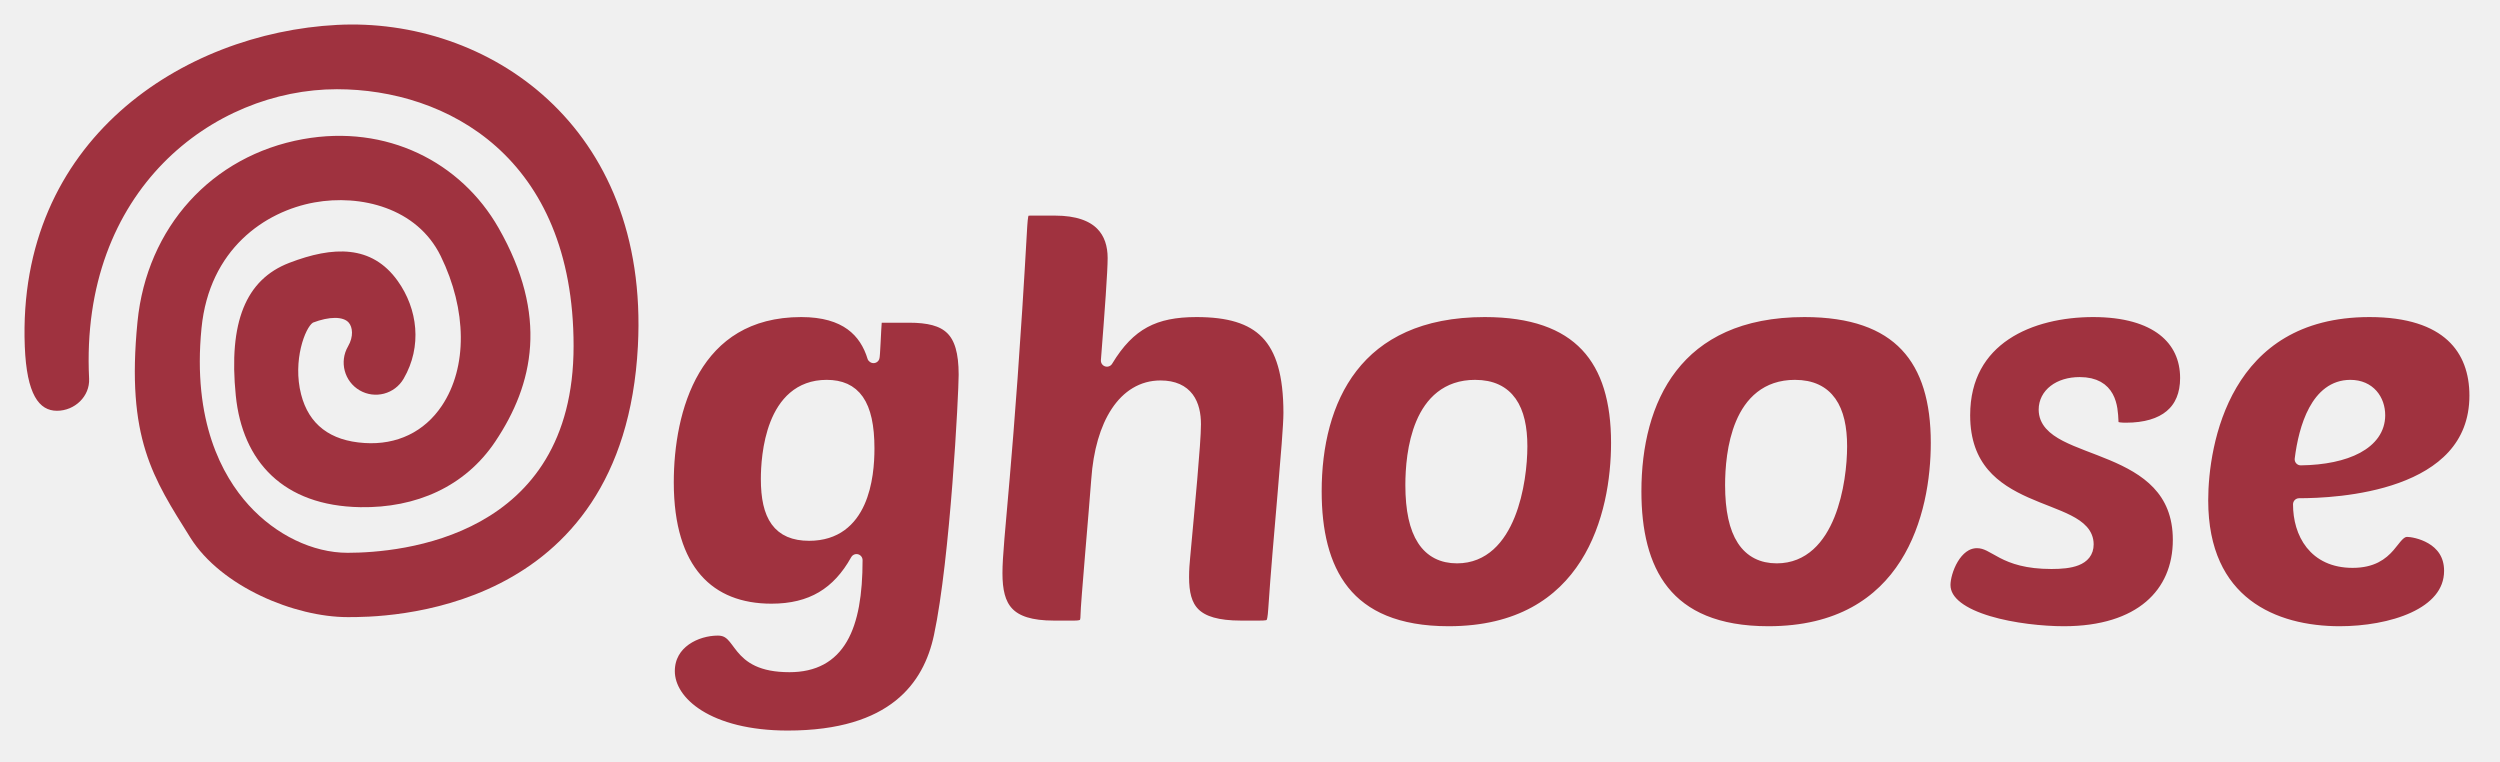
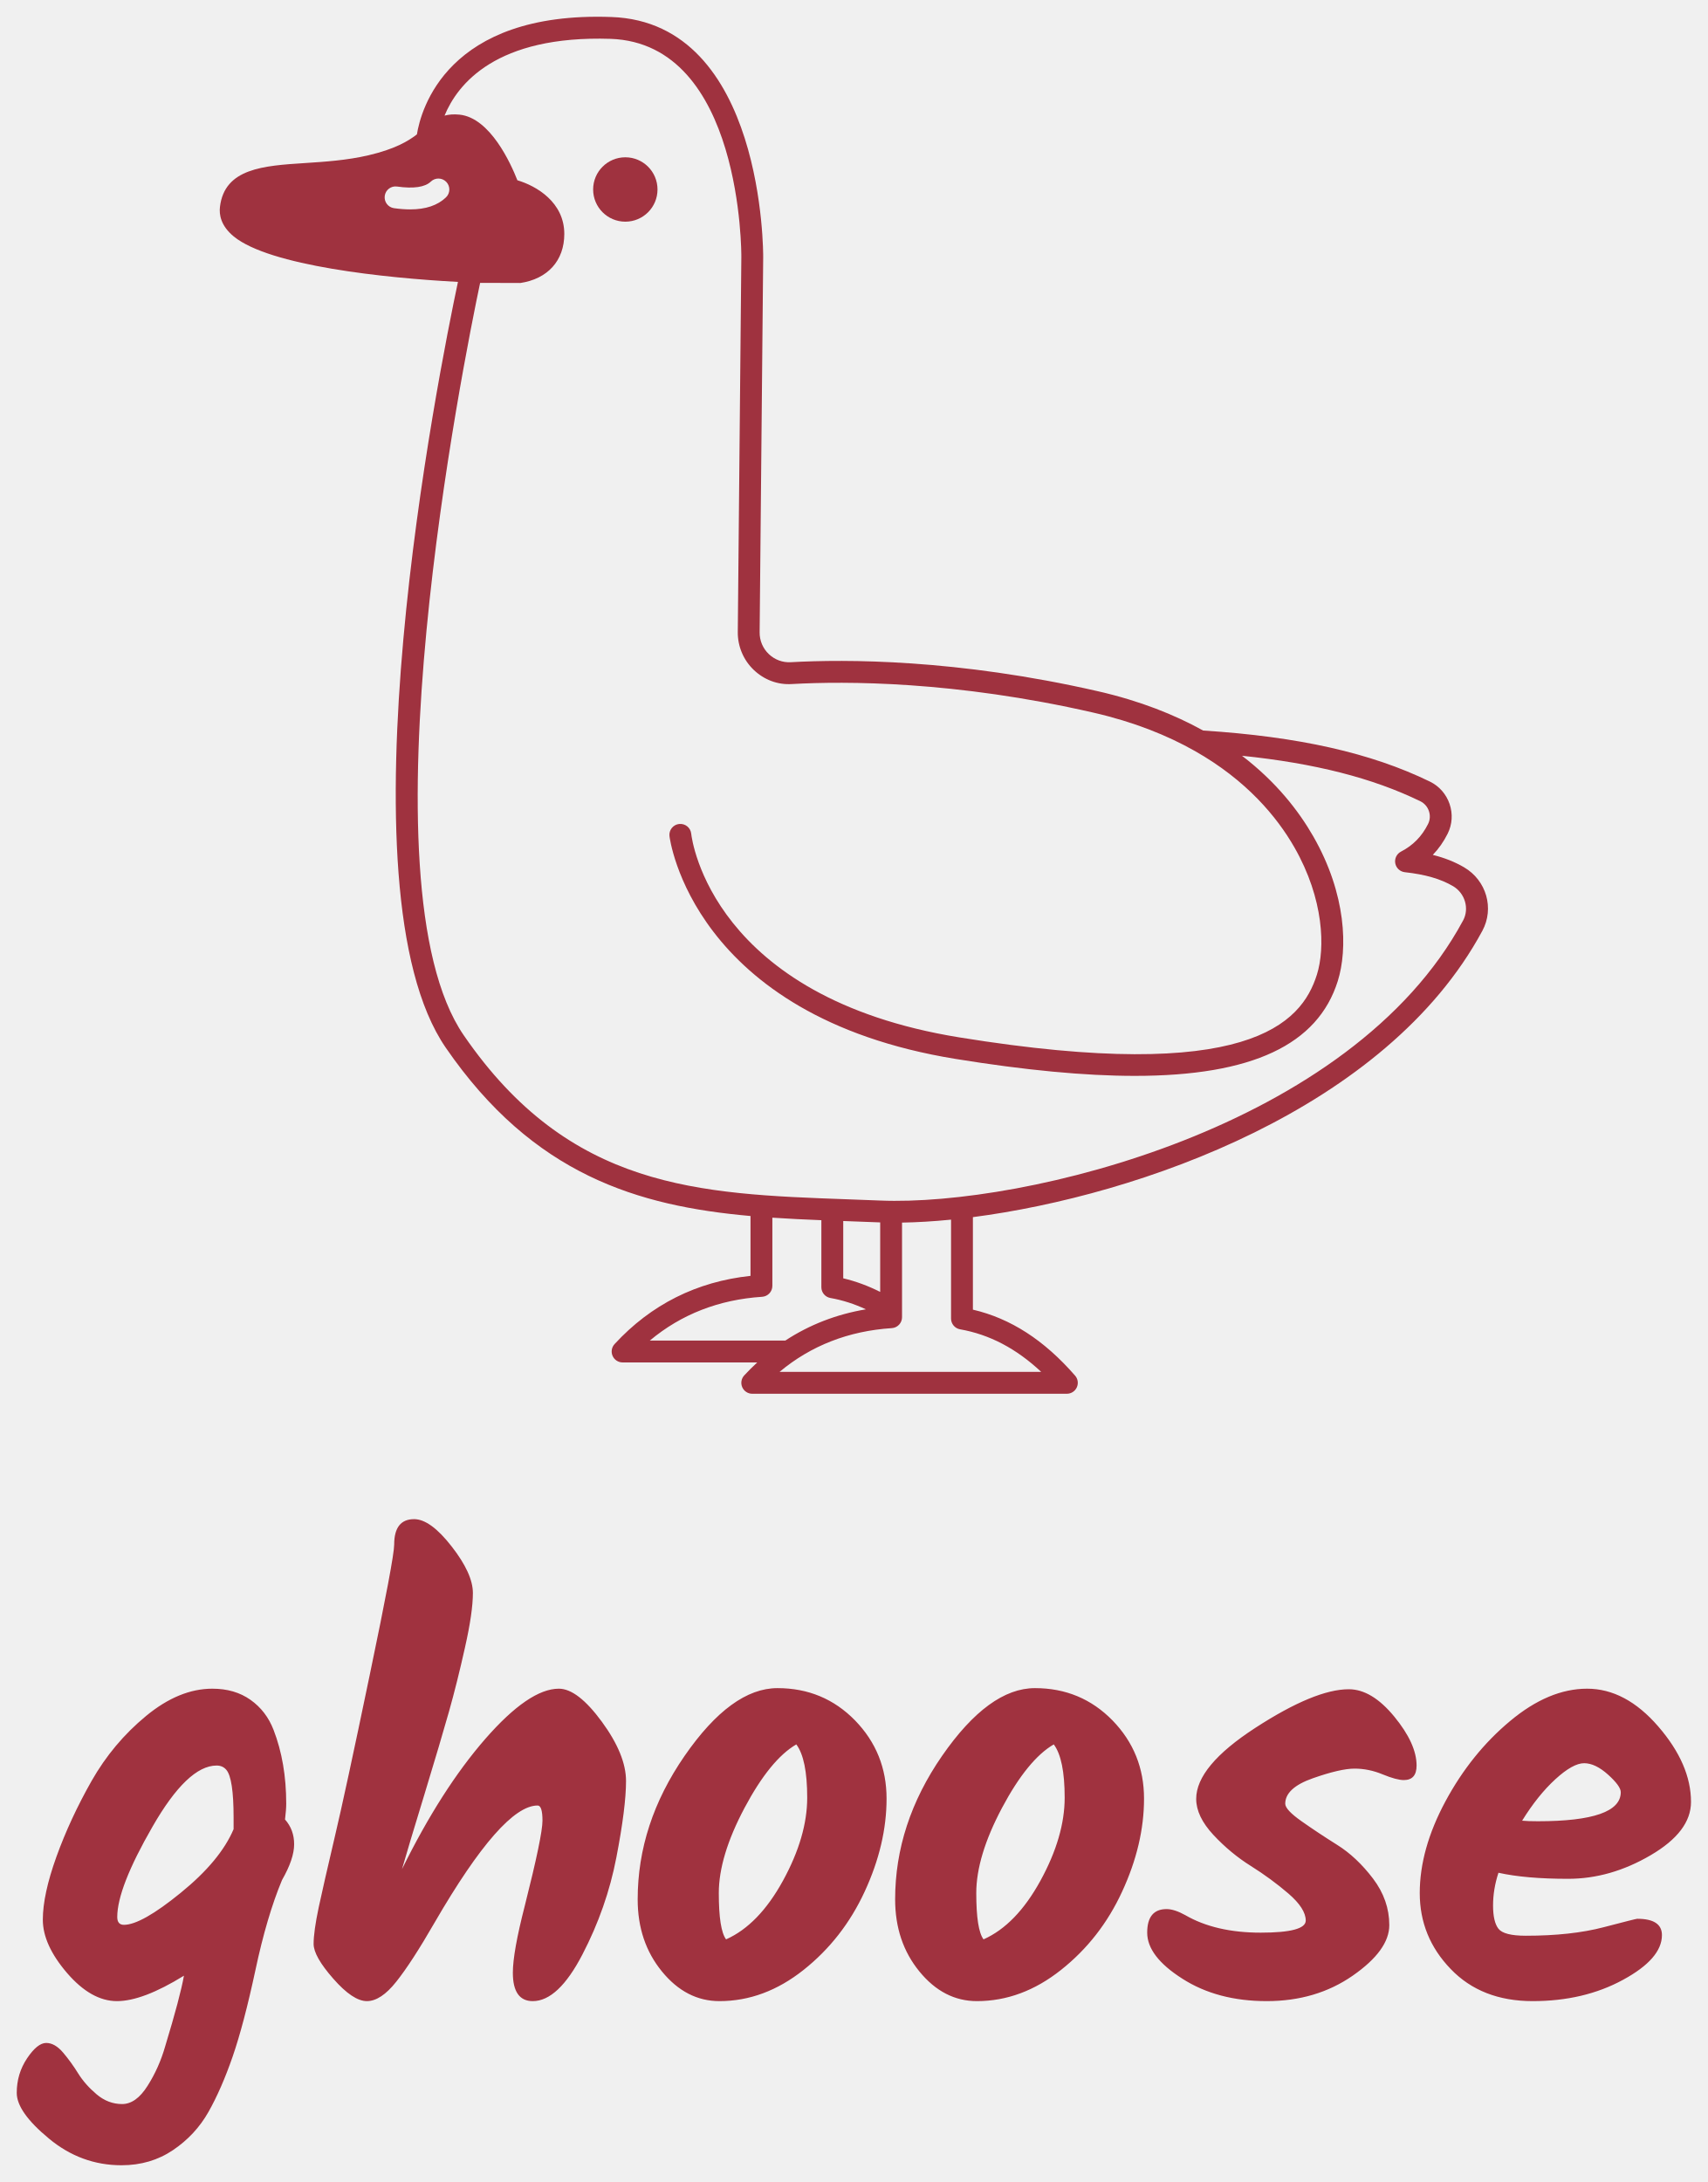
- <svg xmlns="http://www.w3.org/2000/svg" version="1.0" x="0" y="0" width="2400" height="730.686" viewBox="25.859 81.116 288.283 87.768" preserveAspectRatio="xMidYMid meet" color-interpolation-filters="sRGB">
+ <svg xmlns="http://www.w3.org/2000/svg" version="1.0" x="0" y="0" width="2400" height="3066.381" viewBox="122.333 64.098 95.334 121.804" preserveAspectRatio="xMidYMid meet" color-interpolation-filters="sRGB">
  <g>
    <defs>
      <linearGradient id="92" x1="0%" y1="0%" x2="100%" y2="0%">
        <stop offset="0%" stop-color="#fa71cd" />
        <stop offset="100%" stop-color="#9b59b6" />
      </linearGradient>
      <linearGradient id="93" x1="0%" y1="0%" x2="100%" y2="0%">
        <stop offset="0%" stop-color="#f9d423" />
        <stop offset="100%" stop-color="#f83600" />
      </linearGradient>
      <linearGradient id="94" x1="0%" y1="0%" x2="100%" y2="0%">
        <stop offset="0%" stop-color="#0064d2" />
        <stop offset="100%" stop-color="#1cb0f6" />
      </linearGradient>
      <linearGradient id="95" x1="0%" y1="0%" x2="100%" y2="0%">
        <stop offset="0%" stop-color="#f00978" />
        <stop offset="100%" stop-color="#3f51b1" />
      </linearGradient>
      <linearGradient id="96" x1="0%" y1="0%" x2="100%" y2="0%">
        <stop offset="0%" stop-color="#7873f5" />
        <stop offset="100%" stop-color="#ec77ab" />
      </linearGradient>
      <linearGradient id="97" x1="0%" y1="0%" x2="100%" y2="0%">
        <stop offset="0%" stop-color="#f9d423" />
        <stop offset="100%" stop-color="#e14fad" />
      </linearGradient>
      <linearGradient id="98" x1="0%" y1="0%" x2="100%" y2="0%">
        <stop offset="0%" stop-color="#009efd" />
        <stop offset="100%" stop-color="#2af598" />
      </linearGradient>
      <linearGradient id="99" x1="0%" y1="0%" x2="100%" y2="0%">
        <stop offset="0%" stop-color="#ffcc00" />
        <stop offset="100%" stop-color="#00b140" />
      </linearGradient>
      <linearGradient id="100" x1="0%" y1="0%" x2="100%" y2="0%">
        <stop offset="0%" stop-color="#d51007" />
        <stop offset="100%" stop-color="#ff8177" />
      </linearGradient>
      <linearGradient id="102" x1="0%" y1="0%" x2="100%" y2="0%">
        <stop offset="0%" stop-color="#a2b6df" />
        <stop offset="100%" stop-color="#0c3483" />
      </linearGradient>
      <linearGradient id="103" x1="0%" y1="0%" x2="100%" y2="0%">
        <stop offset="0%" stop-color="#7ac5d8" />
        <stop offset="100%" stop-color="#eea2a2" />
      </linearGradient>
      <linearGradient id="104" x1="0%" y1="0%" x2="100%" y2="0%">
        <stop offset="0%" stop-color="#00ecbc" />
        <stop offset="100%" stop-color="#007adf" />
      </linearGradient>
      <linearGradient id="105" x1="0%" y1="0%" x2="100%" y2="0%">
        <stop offset="0%" stop-color="#b88746" />
        <stop offset="100%" stop-color="#fdf5a6" />
      </linearGradient>
    </defs>
-     <g fill="#A0323F" class="icon-text-wrapper icon-svg-group iconsvg" transform="translate(28.685,83.9421)">
-       <g class="iconsvg-imagesvg" transform="translate(0,0)">
+     <g fill="#A0323F" class="icon-text-wrapper icon-svg-group iconsvg" transform="translate(123.2676,65.03242)">
+       <g class="iconsvg-imagesvg" transform="translate(11.3324,0)">
        <g>
-           <rect fill="#A0323F" fill-opacity="0" stroke-width="2" x="0" y="0" width="70.8" height="68.336" class="image-rect" />
-           <svg filter="url(#colors117197701)" x="0" y="0" width="70.8" height="68.336" filtersec="colorsf2402192271" class="image-svg-svg primary" style="overflow: visible;">
-             <svg version="1.1" x="0px" y="0px" viewBox="5 6.566 90 86.868" enable-background="new 0 0 100 100" xml:space="preserve">
-               <g d-rs="4" transform="matrix(-1,0,0,1,100.0003,0)">
-                 <path d="M47.633,93.433c-4.917,0.019-40.465,0.022-42.547-39.731C3.385,21.225,27.271,5.48,49.198,6.624  C71.784,7.802,96.137,23.515,94.959,53.76c-0.275,7.064-2.109,9.427-4.714,9.427c-2.604,0-4.842-2.113-4.714-4.713  c1.375-27.692-18.248-42.422-36.333-42.422c-16,0-34.685,9.861-34.685,37.65c0,28.105,25.347,30.301,33.115,30.304  c0.002,0,0.004,0,0.006,0c5.111,0,10.533-2.614,14.507-6.996c3.896-4.297,8.258-12.282,6.915-25.931  c-1.142-11.595-9.303-17.125-16.56-18.433c-6.716-1.212-15.032,0.755-18.508,7.867c-3.867,7.908-3.929,16.315-0.164,21.94  c2.56,3.823,6.586,5.771,11.341,5.458c5.034-0.32,8.159-2.717,9.289-7.121c1.271-4.958-0.604-9.808-1.735-10.527  c-2.405-0.918-4.451-0.928-5.254,0.012c-0.546,0.639-0.744,2,0.113,3.476c1.308,2.25,0.542,5.136-1.709,6.443  c-2.252,1.307-5.136,0.541-6.443-1.71c-2.75-4.735-2.061-10.226,0.866-14.326c3.799-5.324,9.471-5.126,15.901-2.653  c6.391,2.458,8.913,8.72,7.838,19.446c-0.97,9.676-6.977,16.18-18.264,16.367c-8.137,0.135-15.334-2.987-19.774-9.622  c-5.628-8.406-7.825-18.453-0.473-31.326c5.513-9.652,16.39-15.21,28.65-13.003c13.38,2.412,22.906,12.927,24.27,26.789  c1.68,17.086-2.292,22.905-7.741,31.613C66.173,89.001,55.361,93.433,47.633,93.433z" />
+           <rect fill="#A0323F" fill-opacity="0" stroke-width="2" x="0" y="0" width="70.8" height="76.868" class="image-rect" />
+           <svg filter="url(#colors2988101354)" x="0" y="0" width="70.8" height="76.868" filtersec="colorsf9263180051" class="image-svg-svg primary" style="overflow: visible;">
+             <svg version="1.1" x="0px" y="0px" viewBox="-0 0 116.038 125.984" xml:space="preserve">
+               <g>
+                 <path d="M37.108,12.859c-1.626,0-2.945,1.318-2.945,2.945c0,1.626,1.318,2.945,2.945,2.945s2.945-1.318,2.945-2.945   C40.053,14.177,38.735,12.859,37.108,12.859z" />
+                 <path d="M113.849,77.818c-0.837-0.49-1.772-0.863-2.86-1.135c0.538-0.56,0.992-1.207,1.357-1.939   c0.423-0.848,0.486-1.812,0.179-2.716c-0.309-0.907-0.95-1.637-1.806-2.053c-5.392-2.624-11.994-4.108-20.745-4.67   c-2.621-1.453-5.776-2.712-9.601-3.589c-12.916-2.961-23.16-2.941-28.118-2.662c-0.751,0.045-1.472-0.223-2.019-0.744   c-0.548-0.523-0.846-1.231-0.839-1.991l0.325-34.312c0.003-0.215,0.124-21.49-13.885-21.983   C20.766-0.524,18.392,8.568,18.04,10.762c-0.816,0.637-2.043,1.352-4.417,1.909c-1.992,0.467-4.04,0.6-5.848,0.717   c-3.77,0.244-7.329,0.476-7.756,4.006c-0.084,0.697,0.068,1.733,1.271,2.715c3.28,2.677,13.804,3.795,20.505,4.151   c-1.778,8.375-11.17,55.437-1.118,70.059c8.013,11.658,17.597,14.489,27.885,15.403v5.476c-4.92,0.524-9.101,2.621-12.438,6.242   c-0.269,0.292-0.34,0.716-0.181,1.079s0.519,0.599,0.916,0.599H49.18c-0.408,0.377-0.808,0.77-1.193,1.188   c-0.269,0.292-0.34,0.715-0.181,1.079c0.159,0.363,0.519,0.599,0.916,0.599h28.785c0.392,0,0.748-0.229,0.91-0.586   c0.162-0.356,0.102-0.775-0.156-1.07c-2.831-3.252-5.897-5.234-9.351-6.039v-8.464c15.237-1.979,37.844-9.909,46.614-26.2   C116.631,81.569,115.895,79.018,113.849,77.818z M20.698,16.526c-0.771,0.736-1.85,1.1-3.277,1.1c-0.455,0-0.944-0.037-1.472-0.11   c-0.547-0.076-0.928-0.581-0.852-1.129c0.075-0.547,0.578-0.933,1.129-0.852c1.513,0.212,2.554,0.059,3.089-0.454   c0.401-0.383,1.033-0.366,1.414,0.031C21.111,15.511,21.096,16.144,20.698,16.526z M39.351,121.117   c2.874-2.402,6.32-3.746,10.275-4.004c0.525-0.034,0.935-0.471,0.935-0.998v-6.24c1.483,0.099,2.978,0.17,4.484,0.23v6.133   c0,0.485,0.349,0.9,0.826,0.984c1.136,0.201,2.208,0.554,3.25,1.037c-2.703,0.456-5.167,1.411-7.375,2.859H39.351z M57.046,115.422   v-5.242l3.381,0.127v6.359C59.338,116.119,58.21,115.696,57.046,115.422z M75.161,123.984H51.216   c2.875-2.402,6.321-3.746,10.275-4.004c0.525-0.034,0.935-0.471,0.935-0.998v-8.658c1.375-0.021,2.877-0.11,4.484-0.27v9.05   c0,0.485,0.349,0.9,0.826,0.984C70.428,120.563,72.873,121.843,75.161,123.984z M113.763,82.677   c-10.231,19.007-40.248,26.173-53.333,25.63c-1.014-0.042-2.02-0.078-3.017-0.114c-13.632-0.492-25.404-0.917-35.089-15.007   c-9.604-13.972,0.014-61.802,1.499-68.836l3.641,0.008l0.002,0.009c2.541-0.372,4.059-2.053,4.059-4.495   c0-2.905-2.555-4.396-4.293-4.91c-0.606-1.547-2.492-5.714-5.292-6.005c-0.543-0.056-0.985-0.012-1.371,0.089   c1.18-2.873,4.702-7.364,15.199-7.023c12.06,0.425,11.958,19.764,11.955,19.962l-0.325,34.315   c-0.013,1.301,0.519,2.561,1.458,3.457c0.95,0.907,2.192,1.384,3.511,1.294c4.85-0.27,14.882-0.29,27.56,2.615   c3.731,0.855,6.776,2.089,9.282,3.506c0.006,0.003,0.011,0.007,0.018,0.01c4.725,2.677,7.496,6.019,9.089,8.797   c2.732,4.767,2.823,9.257,2.07,11.653c-1.417,4.514-6.352,10.022-32.729,5.746c-22.576-3.66-24.452-18.028-24.521-18.636   c-0.058-0.548-0.543-0.943-1.101-0.888c-0.549,0.059-0.946,0.551-0.888,1.101c0.018,0.164,2.036,16.481,26.188,20.397   c6.354,1.029,11.8,1.549,16.384,1.549c10.741,0,16.746-2.853,18.573-8.67c0.916-2.915,0.808-7.927-2.243-13.248   c-1.318-2.299-3.365-4.957-6.518-7.369c6.677,0.692,11.94,2.032,16.313,4.16c0.373,0.181,0.652,0.5,0.787,0.897   c0.135,0.395,0.108,0.813-0.074,1.18c-0.567,1.136-1.378,1.964-2.479,2.532c-0.392,0.202-0.604,0.637-0.524,1.07   s0.435,0.764,0.873,0.813c1.878,0.208,3.279,0.613,4.411,1.276C113.932,80.185,114.348,81.591,113.763,82.677z" />
              </g>
            </svg>
          </svg>
          <defs>
-             <filter id="colors117197701">
+             <filter id="colors2988101354">
              <feColorMatrix type="matrix" values="0 0 0 0 0.625  0 0 0 0 0.195  0 0 0 0 0.246  0 0 0 1 0" class="icon-feColorMatrix " />
            </filter>
-             <filter id="colorsf2402192271">
+             <filter id="colorsf9263180051">
              <feColorMatrix type="matrix" values="0 0 0 0 0.996  0 0 0 0 0.996  0 0 0 0 0.996  0 0 0 1 0" class="icon-fecolormatrix" />
            </filter>
-             <filter id="colorsb1288070820">
+             <filter id="colorsb9717038095">
              <feColorMatrix type="matrix" values="0 0 0 0 0  0 0 0 0 0  0 0 0 0 0  0 0 0 1 0" class="icon-fecolormatrix" />
            </filter>
          </defs>
        </g>
      </g>
-       <g transform="translate(74.17,21.33581)">
-         <g fill-rule="" stroke="#A0323F" class="tp-name iconsvg-namesvg">
-           <g transform="scale(1)">
+       <g transform="translate(0,83.86796)">
+         <g fill-rule="" class="tp-name iconsvg-namesvg">
+           <g transform="scale(0.52)">
            <g>
-               <path d="M23.92-7.67C23.92 0.13 21.91 4.55 16.19 4.55 9.62 4.55 10.92 0.33 7.93 0.33 5.46 0.33 2.27 1.82 2.27 5.13 2.27 8.78 6.89 12.68 15.99 12.68 28.14 12.68 32.3 6.96 33.54 1.1 35.43-7.74 36.4-26.85 36.4-29.05 36.4-34.26 34.45-35.75 29.96-35.75L26.98-35.75C26.46-35.75 26.2-35.62 26.13-35.1 26.07-34.58 25.94-30.94 25.87-31.07 24.96-34.06 22.69-36.4 17.55-36.4 5.13-36.4 2.15-24.96 2.15-16.64 2.15-6.44 6.96-1.95 14.11-1.95 18.72-1.95 21.78-3.83 23.92-7.67ZM18.46-10.6C14.95-10.6 13.59-12.74 13.59-17.03 13.59-19.63 14.11-27.76 20.48-27.76 23.66-27.76 25.29-25.74 25.29-20.54 25.29-17.29 24.64-10.6 18.46-10.6ZM61.7-8.06C61.63-7.35 61.57-6.57 61.57-5.72 61.57-2.08 62.8 0 68.27 0L70.34 0C71.84 0 71.97-0.13 72.1-2.02 72.62-9.88 73.85-21.91 73.85-24.64 73.85-33.48 70.41-36.4 63.13-36.4 58.32-36.4 55.39-34.97 52.8-30.68 53.25-36.4 53.58-40.95 53.58-42.51 53.58-45.44 52.02-48.1 46.81-48.1L44.28-48.1C43.7-48.1 43.44-48.1 43.24-47.91 43.05-47.71 42.98-47.26 42.91-46.22 41.35-18.46 40.05-10.08 40.05-6.17 40.05-2.21 41.35 0 46.69 0L49.02 0C50.13 0 50.45-0.26 50.45-1.3 50.45-2.47 51.43-13.39 51.69-16.96 52.14-23.4 54.81-27.69 58.97-27.69 62.09-27.69 62.94-25.61 62.94-23.34 62.94-21.19 62.22-13.78 61.7-8.06ZM92.2 0.65C108.51 0.65 111.63-13 111.63-21.19 111.63-30.81 107.28-36.4 96.36-36.4 81.47-36.4 76.86-26.07 76.86-15.6 76.86-6.57 80.3 0.65 92.2 0.65ZM95.25-27.76C99.09-27.76 100.58-25.09 100.58-20.8 100.58-16.77 99.28-8 93.17-8 89.79-8 87.91-10.6 87.91-16.32 87.91-20.02 88.69-27.76 95.25-27.76ZM129.07 0.65C145.38 0.65 148.5-13 148.5-21.19 148.5-30.81 144.15-36.4 133.23-36.4 118.34-36.4 113.73-26.07 113.73-15.6 113.73-6.57 117.17 0.65 129.07 0.65ZM132.13-27.76C135.96-27.76 137.45-25.09 137.45-20.8 137.45-16.77 136.16-8 130.04-8 126.66-8 124.78-10.6 124.78-16.32 124.78-20.02 125.56-27.76 132.13-27.76ZM166.53-36.4C159.38-36.4 151.64-33.28 151.64-24.38 151.64-12.29 165.88-14.43 165.88-9.49 165.88-7.67 163.86-7.35 161.72-7.35 156-7.35 155.28-9.75 153.13-9.75 150.6-9.75 149.37-6.31 149.37-4.81 149.37-0.72 158.27 0.65 163.15 0.65 171.92 0.65 176.41-3.77 176.41-10.01 176.41-21.64 160.94-19.63 160.94-25.03 160.94-26.78 162.56-28.08 164.97-28.08 168.54-28.08 168.67-25.29 168.74-23.73 168.74-23.01 169.06-22.82 170.3-22.82 174.78-22.82 177.25-24.89 177.25-28.67 177.25-33.15 173.81-36.4 166.53-36.4ZM194.95 0.65C200.73 0.65 207.69-1.36 207.69-6.44 207.69-10.34 203.59-11.05 202.75-11.05 200.93-11.05 200.99-7.48 196.44-7.48 192.02-7.48 190.27-10.79 190.27-14.11 194.49-14.11 210.61-14.76 210.61-26.65 210.61-31.98 207.43-36.4 198.39-36.4 181.62-36.4 179.09-21.13 179.09-14.56 179.09-2.73 187.41 0.65 194.95 0.65ZM196.18-27.76C198.39-27.76 199.5-26.13 199.5-24.38 199.5-21.19 195.79-19.37 190.46-19.3 190.92-23.01 192.35-27.76 196.18-27.76Z" transform="translate(-2.15, 48.1)" stroke-width="1.4" stroke-linejoin="round" mask="url(#EiVUAvtpuYW5wotTYNKYi)" />
+               <path d="M27.3-20.28L27.3-20.28Q28.28-19.18 28.28-17.62 28.28-16.05 26.98-13.78L26.98-13.78Q25.35-9.88 24.12-4.09 22.88 1.69 21.68 5.17 20.48 8.64 19.08 11.12 17.68 13.59 15.28 15.21 12.87 16.84 9.75 16.84L9.75 16.84Q5.4 16.84 1.95 13.97-1.5 11.12-1.5 9.07-1.5 7.02-0.39 5.36 0.72 3.71 1.66 3.71 2.6 3.71 3.48 4.75 4.36 5.79 5.1 6.99 5.85 8.19 7.08 9.23 8.32 10.27 9.81 10.27 11.31 10.27 12.54 8.32 13.78 6.37 14.43 4.09L14.43 4.09Q16.05-1.24 16.45-3.51L16.45-3.51Q12.03-0.78 9.26-0.78 6.5-0.78 3.9-3.8 1.3-6.83 1.3-9.52 1.3-12.22 2.76-16.28 4.23-20.35 6.53-24.41 8.84-28.47 12.38-31.39 15.93-34.32 19.5-34.32L19.5-34.32Q21.91-34.32 23.6-33.12 25.29-31.92 26.07-29.9L26.07-29.9Q27.43-26.39 27.43-21.97L27.43-21.97Q27.43-21.32 27.3-20.28ZM9.29-9.81L9.29-9.81Q9.29-8.97 10.01-8.97L10.01-8.97Q11.89-8.97 16.12-12.42 20.35-15.86 21.78-19.24L21.78-19.24 21.78-20.48Q21.78-24.7 21-25.61L21-25.61Q20.61-26.07 19.96-26.07L19.96-26.07Q16.84-26.07 13.07-19.5 9.29-12.94 9.29-9.81ZM39.02-49.79L39.02-49.79Q39.02-52.52 41.16-52.52L41.16-52.52Q42.91-52.52 45.19-49.59 47.47-46.67 47.47-44.59 47.47-42.51 46.62-38.74 45.78-34.97 44.9-31.85 44.02-28.73 42.27-22.98 40.51-17.23 39.86-14.95L39.86-14.95Q44.09-23.53 48.8-28.93 53.51-34.32 56.7-34.32L56.7-34.32Q58.71-34.32 61.31-30.78 63.91-27.23 63.91-24.41 63.91-21.58 62.87-16.19 61.83-10.79 59.23-5.79 56.63-0.78 53.9-0.78L53.9-0.78Q51.76-0.78 51.76-3.83L51.76-3.83Q51.76-6.04 53.05-11.05L53.05-11.05Q54.94-18.53 54.94-20.15 54.94-21.78 54.42-21.78L54.42-21.78Q50.65-21.78 43.37-9.23L43.37-9.23Q40.9-4.94 39.24-2.86 37.59-0.78 36.09-0.78 34.59-0.78 32.48-3.19 30.37-5.59 30.37-6.92 30.37-8.26 30.92-10.86 31.48-13.46 32.61-18.27 33.75-23.07 36.38-35.72 39.02-48.36 39.02-49.79ZM74.65-7.41Q78.16-8.97 80.76-13.71 83.36-18.46 83.36-22.62 83.36-26.78 82.19-28.34L82.19-28.34Q79.39-26.71 76.63-21.52 73.87-16.32 73.87-12.38 73.87-8.45 74.65-7.41L74.65-7.41ZM65.16-11.7Q65.16-19.82 70.2-27.11 75.23-34.38 80.17-34.38 85.11-34.38 88.5-30.91 91.88-27.43 91.88-22.52 91.88-17.62 89.53-12.54 87.19-7.48 82.97-4.13 78.75-0.78 73.94-0.78L73.94-0.78Q70.36-0.78 67.76-3.97 65.16-7.15 65.16-11.7L65.16-11.7ZM102.29-7.41Q105.8-8.97 108.4-13.71 111-18.46 111-22.62 111-26.78 109.83-28.34L109.83-28.34Q107.03-26.71 104.27-21.52 101.51-16.32 101.51-12.38 101.51-8.45 102.29-7.41L102.29-7.41ZM92.8-11.7Q92.8-19.82 97.84-27.11 102.88-34.38 107.81-34.38 112.75-34.38 116.14-30.91 119.52-27.43 119.52-22.52 119.52-17.62 117.17-12.54 114.84-7.48 110.61-4.13 106.39-0.78 101.58-0.78L101.58-0.78Q98-0.78 95.4-3.97 92.8-7.15 92.8-11.7L92.8-11.7ZM141.5-34.26L141.5-34.26Q143.97-34.26 146.38-31.33 148.78-28.41 148.78-26.07L148.78-26.07Q148.78-24.51 147.41-24.51L147.41-24.51Q146.63-24.51 145.14-25.12 143.65-25.74 142.12-25.74 140.59-25.74 137.63-24.7 134.68-23.66 134.68-21.97L134.68-21.97Q134.68-21.32 136.43-20.09 138.19-18.85 140.26-17.55 142.34-16.25 144.1-13.94 145.85-11.63 145.85-8.94 145.85-6.24 141.92-3.51 137.99-0.78 132.69-0.78 127.39-0.78 123.63-3.19 119.86-5.59 119.86-8.13 119.86-10.66 121.94-10.66L121.94-10.66Q122.78-10.66 123.95-10.01L123.95-10.01Q127.2-8.13 132.04-8.13 136.88-8.13 136.88-9.43 136.88-10.72 135.03-12.32 133.18-13.91 131-15.28 128.82-16.64 126.97-18.62 125.12-20.61 125.12-22.49L125.12-22.49Q125.12-26 131.49-30.13 137.86-34.26 141.5-34.26ZM178.24-22.16Q178.24-18.98 173.92-16.45 169.59-13.91 165.05-13.91 160.5-13.91 157.57-14.56L157.57-14.56Q156.99-12.8 156.99-11.05 156.99-9.29 157.57-8.55 158.16-7.8 160.5-7.8L160.5-7.8Q165.37-7.8 168.85-8.71 172.33-9.62 172.46-9.62L172.46-9.62Q175.12-9.62 175.12-7.87L175.12-7.87Q175.12-5.33 170.93-3.06 166.74-0.78 161.24-0.78 155.75-0.78 152.44-4.23 149.12-7.67 149.12-12.38 149.12-17.09 151.88-22.23 154.65-27.37 158.81-30.84 162.97-34.32 167.09-34.32 171.22-34.32 174.73-30.26 178.24-26.2 178.24-22.16L178.24-22.16ZM170.7-23.21Q170.7-23.86 169.34-25.09 167.97-26.32 166.77-26.32 165.56-26.32 163.68-24.6 161.8-22.88 160.11-20.15L160.11-20.15Q160.69-20.09 161.8-20.09L161.8-20.09Q170.7-20.09 170.7-23.21L170.7-23.21Z" transform="translate(1.5, 52.52)" />
            </g>
          </g>
        </g>
      </g>
    </g>
-     <mask id="EiVUAvtpuYW5wotTYNKYi">
-       <path d="M23.92-7.67C23.92 0.13 21.91 4.55 16.19 4.55 9.62 4.55 10.92 0.33 7.93 0.33 5.46 0.33 2.27 1.82 2.27 5.13 2.27 8.78 6.89 12.68 15.99 12.68 28.14 12.68 32.3 6.96 33.54 1.1 35.43-7.74 36.4-26.85 36.4-29.05 36.4-34.26 34.45-35.75 29.96-35.75L26.98-35.75C26.46-35.75 26.2-35.62 26.13-35.1 26.07-34.58 25.94-30.94 25.87-31.07 24.96-34.06 22.69-36.4 17.55-36.4 5.13-36.4 2.15-24.96 2.15-16.64 2.15-6.44 6.96-1.95 14.11-1.95 18.72-1.95 21.78-3.83 23.92-7.67ZM18.46-10.6C14.95-10.6 13.59-12.74 13.59-17.03 13.59-19.63 14.11-27.76 20.48-27.76 23.66-27.76 25.29-25.74 25.29-20.54 25.29-17.29 24.64-10.6 18.46-10.6ZM61.7-8.06C61.63-7.35 61.57-6.57 61.57-5.72 61.57-2.08 62.8 0 68.27 0L70.34 0C71.84 0 71.97-0.13 72.1-2.02 72.62-9.88 73.85-21.91 73.85-24.64 73.85-33.48 70.41-36.4 63.13-36.4 58.32-36.4 55.39-34.97 52.8-30.68 53.25-36.4 53.58-40.95 53.58-42.51 53.58-45.44 52.02-48.1 46.81-48.1L44.28-48.1C43.7-48.1 43.44-48.1 43.24-47.91 43.05-47.71 42.98-47.26 42.91-46.22 41.35-18.46 40.05-10.08 40.05-6.17 40.05-2.21 41.35 0 46.69 0L49.02 0C50.13 0 50.45-0.26 50.45-1.3 50.45-2.47 51.43-13.39 51.69-16.96 52.14-23.4 54.81-27.69 58.97-27.69 62.09-27.69 62.94-25.61 62.94-23.34 62.94-21.19 62.22-13.78 61.7-8.06ZM92.2 0.65C108.51 0.65 111.63-13 111.63-21.19 111.63-30.81 107.28-36.4 96.36-36.4 81.47-36.4 76.86-26.07 76.86-15.6 76.86-6.57 80.3 0.65 92.2 0.65ZM95.25-27.76C99.09-27.76 100.58-25.09 100.58-20.8 100.58-16.77 99.28-8 93.17-8 89.79-8 87.91-10.6 87.91-16.32 87.91-20.02 88.69-27.76 95.25-27.76ZM129.07 0.65C145.38 0.65 148.5-13 148.5-21.19 148.5-30.81 144.15-36.4 133.23-36.4 118.34-36.4 113.73-26.07 113.73-15.6 113.73-6.57 117.17 0.65 129.07 0.65ZM132.13-27.76C135.96-27.76 137.45-25.09 137.45-20.8 137.45-16.77 136.16-8 130.04-8 126.66-8 124.78-10.6 124.78-16.32 124.78-20.02 125.56-27.76 132.13-27.76ZM166.53-36.4C159.38-36.4 151.64-33.28 151.64-24.38 151.64-12.29 165.88-14.43 165.88-9.49 165.88-7.67 163.86-7.35 161.72-7.35 156-7.35 155.28-9.75 153.13-9.75 150.6-9.75 149.37-6.31 149.37-4.81 149.37-0.72 158.27 0.65 163.15 0.65 171.92 0.65 176.41-3.77 176.41-10.01 176.41-21.64 160.94-19.63 160.94-25.03 160.94-26.78 162.56-28.08 164.97-28.08 168.54-28.08 168.67-25.29 168.74-23.73 168.74-23.01 169.06-22.82 170.3-22.82 174.78-22.82 177.25-24.89 177.25-28.67 177.25-33.15 173.81-36.4 166.53-36.4ZM194.95 0.65C200.73 0.65 207.69-1.36 207.69-6.44 207.69-10.34 203.59-11.05 202.75-11.05 200.93-11.05 200.99-7.48 196.44-7.48 192.02-7.48 190.27-10.79 190.27-14.11 194.49-14.11 210.61-14.76 210.61-26.65 210.61-31.98 207.43-36.4 198.39-36.4 181.62-36.4 179.09-21.13 179.09-14.56 179.09-2.73 187.41 0.65 194.95 0.65ZM196.18-27.76C198.39-27.76 199.5-26.13 199.5-24.38 199.5-21.19 195.79-19.37 190.46-19.3 190.92-23.01 192.35-27.76 196.18-27.76Z" stroke-width="1.4" stroke-linejoin="round" stroke="#000" fill="#fff" />
-     </mask>
    <defs v-gra="od" />
  </g>
</svg>
